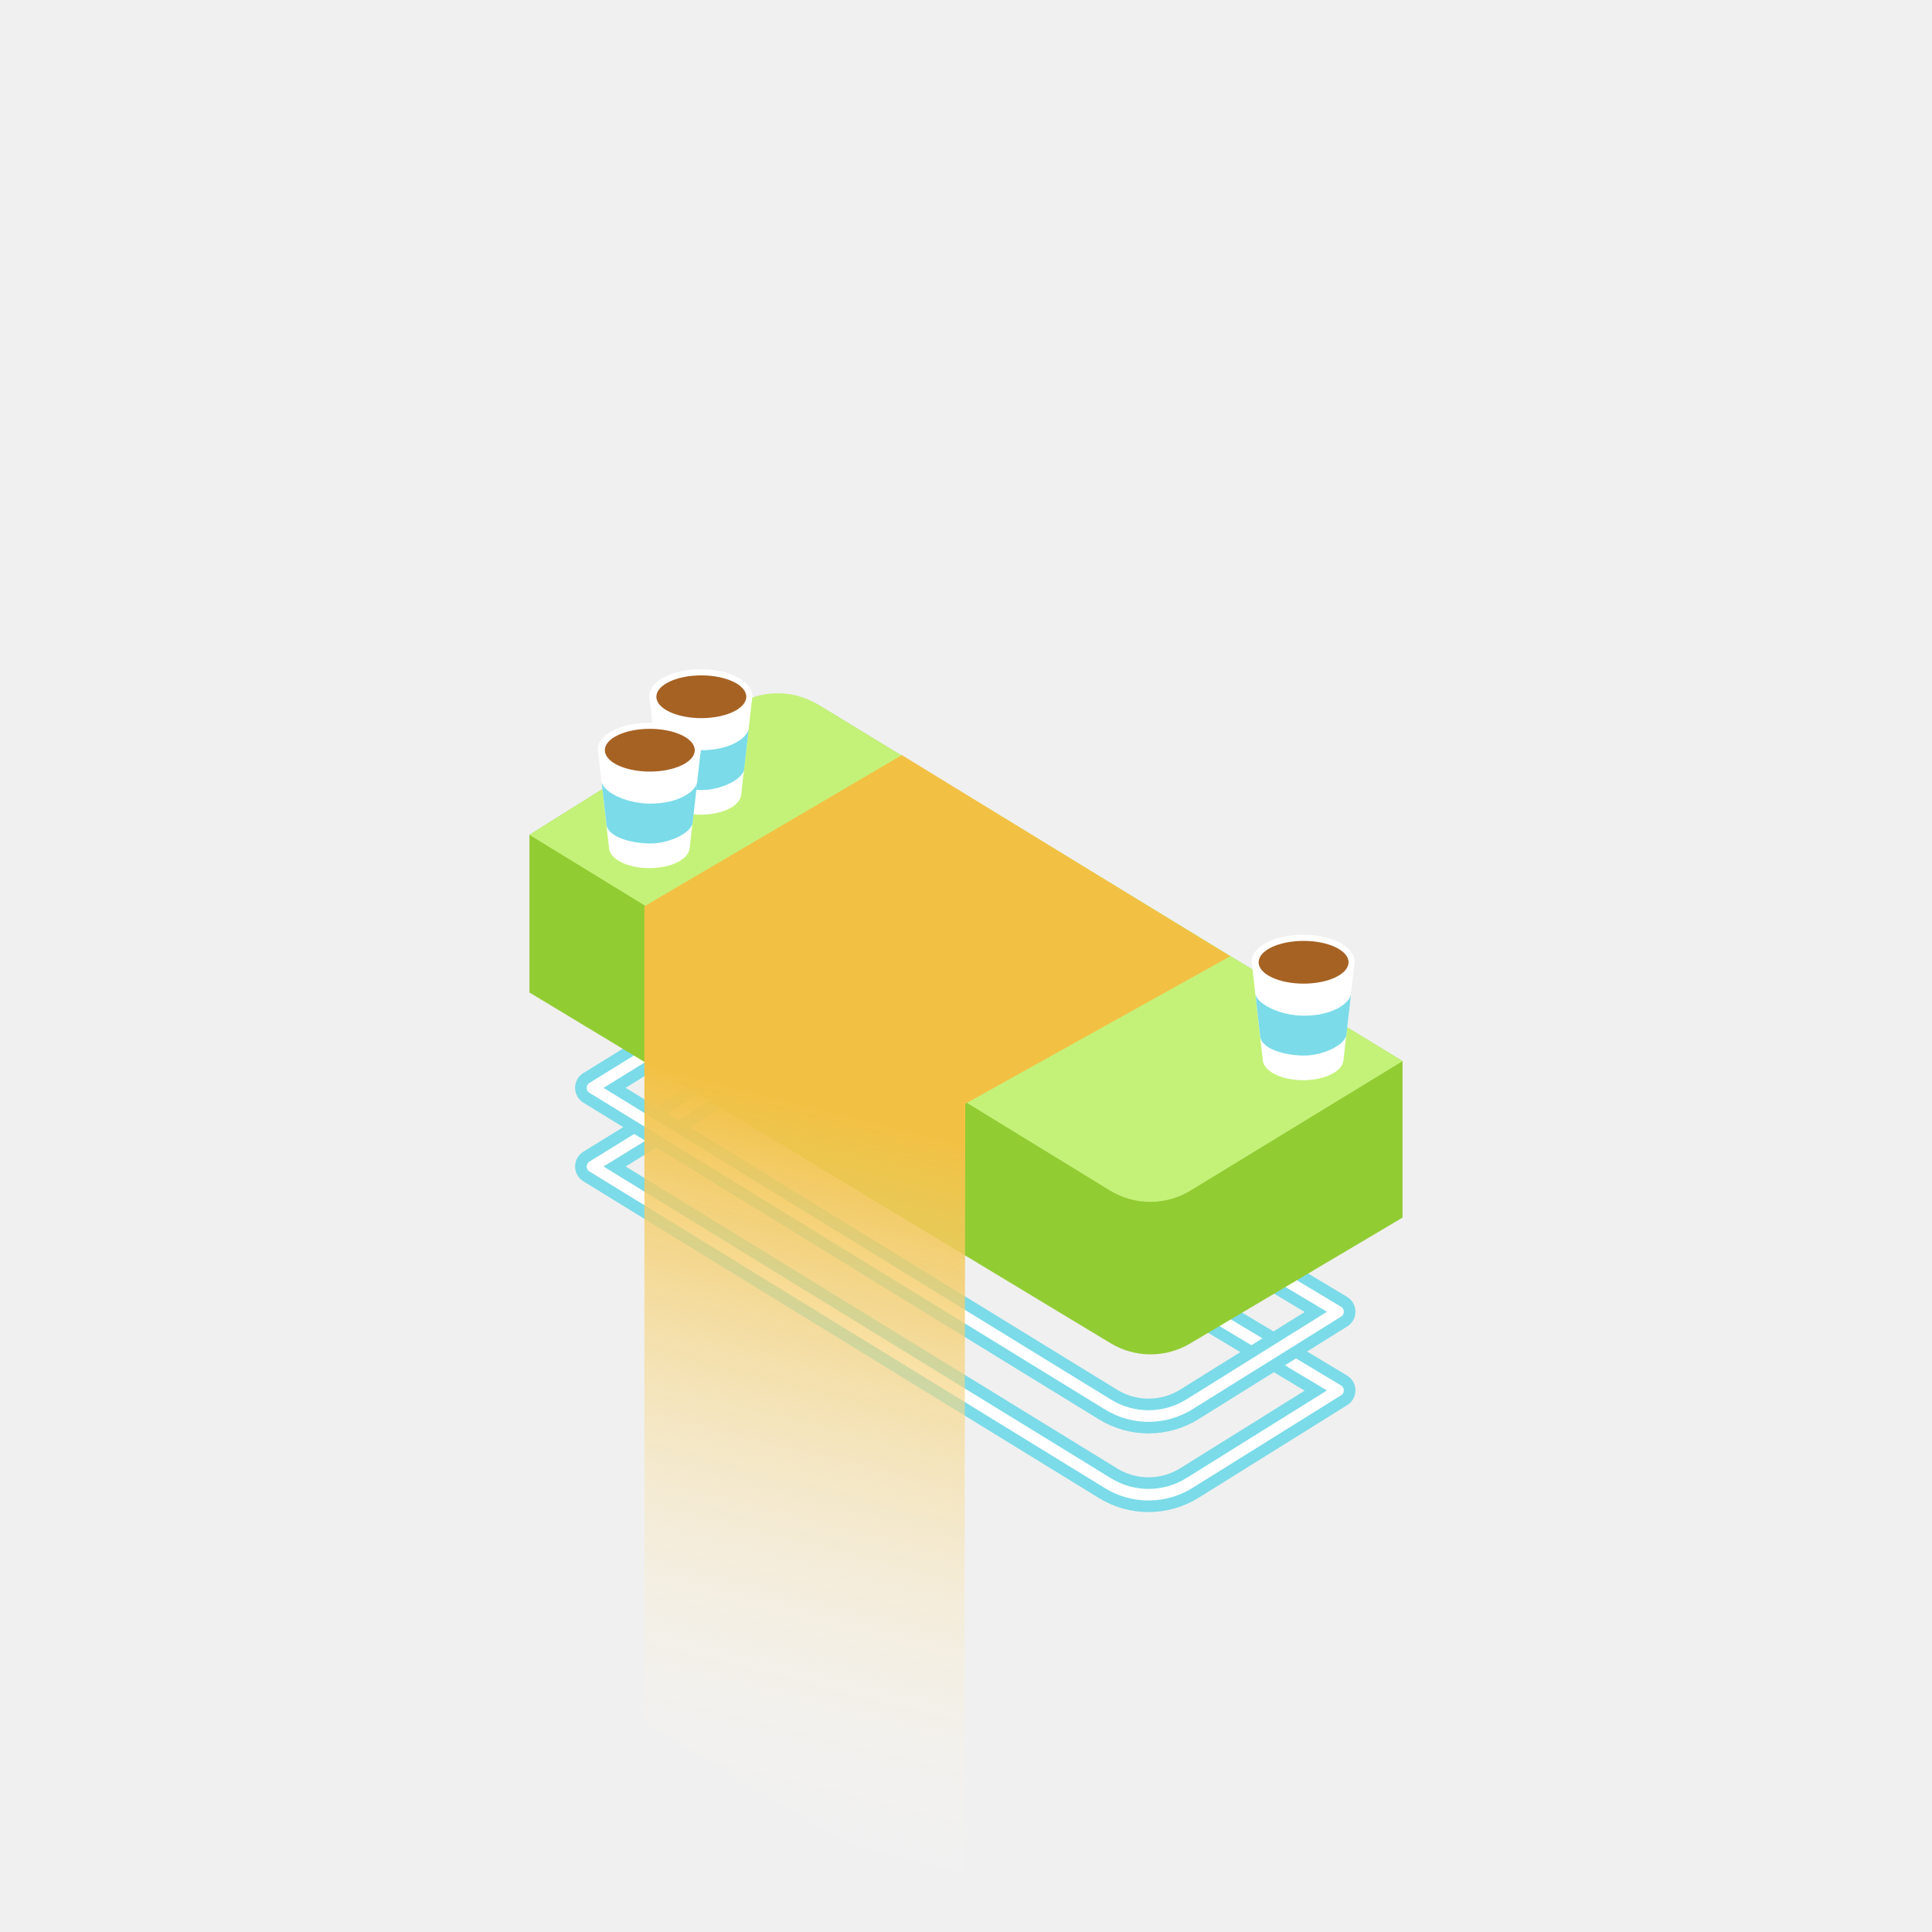
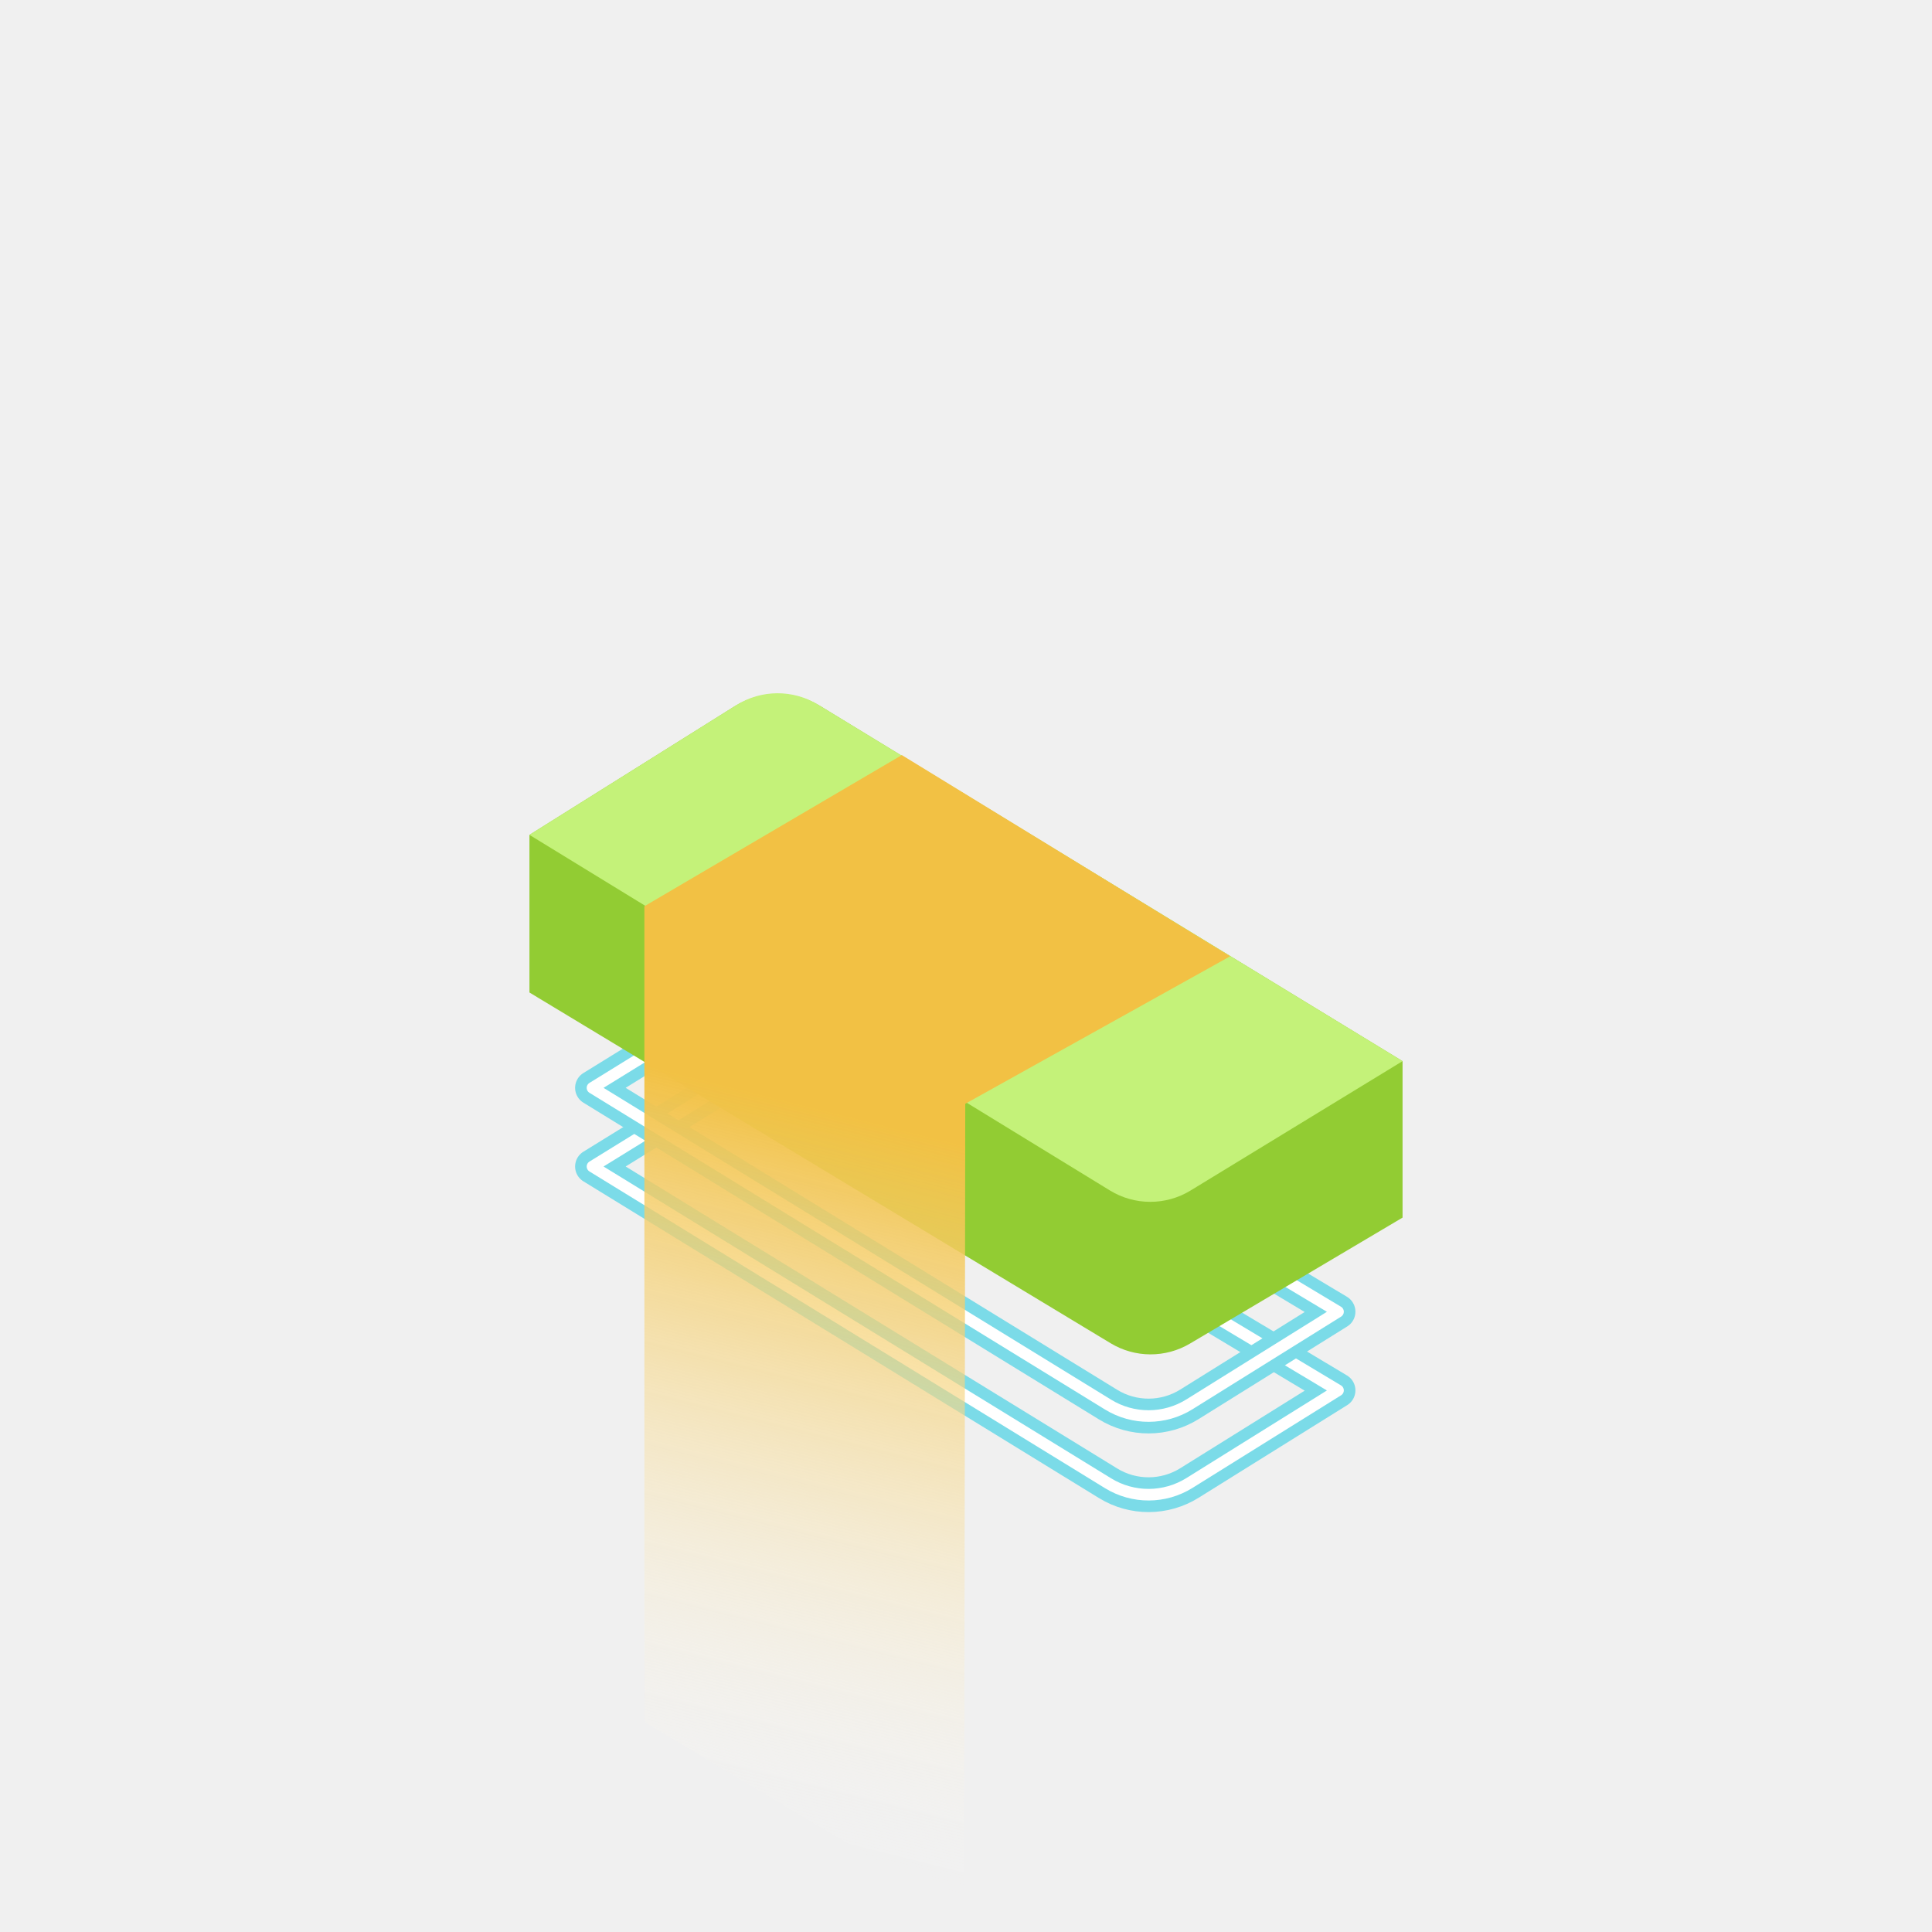
<svg xmlns="http://www.w3.org/2000/svg" width="500" height="500" viewBox="0 0 500 500">
  <defs>
    <clipPath id="clip-1">
      <rect x="0" y="0" width="500" height="500" fill="none" stroke="none" stroke-width="1" stroke-linejoin="miter" />
    </clipPath>
    <linearGradient x1="233.43" y1="292.206" x2="187.38" y2="475.602" gradientUnits="userSpaceOnUse" id="color-1">
      <stop offset="0" stop-color="#f2c144" />
      <stop offset="1" stop-color="#ffffff" stop-opacity="0" />
    </linearGradient>
  </defs>
  <g clip-path="url(#clip-1)" id="coffeeStand" fill="none" fill-rule="nonzero" stroke="none" stroke-width="none" stroke-linecap="butt" stroke-linejoin="none" stroke-miterlimit="10" stroke-dasharray="" stroke-dashoffset="0" font-family="none" font-weight="none" font-size="none" text-anchor="none" style="mix-blend-mode: normal">
    <rect x="0" y="0" width="500" height="500" fill="none" stroke="none" stroke-width="1" stroke-linejoin="miter" />
    <g fill="none" stroke-linejoin="round">
      <path d="M153.336,301.894l133.437,81.974c6.462,3.97 14.613,3.943 21.049,-0.069l38.458,-23.974l-145.538,-87.205z" stroke="#7bdbe8" stroke-width="9" />
      <path d="M153.336,301.894l133.437,81.974c6.462,3.97 14.613,3.943 21.049,-0.069l38.458,-23.974l-145.538,-87.205z" stroke="#ffffff" stroke-width="3" />
    </g>
    <g id="Group 1 1" fill="none" stroke-linejoin="round">
      <path d="M153.336,281.536l133.437,81.974c6.462,3.97 14.613,3.943 21.049,-0.069l38.458,-23.974l-145.538,-87.205z" stroke="#7bdbe8" stroke-width="9" />
      <path d="M153.336,281.536l133.437,81.974c6.462,3.97 14.613,3.943 21.049,-0.069l38.458,-23.974l-145.538,-87.205z" stroke="#ffffff" stroke-width="3" />
    </g>
    <path d="M137.021,216.064v40.795l150.414,90.775c6.306,3.806 14.194,3.837 20.53,0.083l55.015,-32.601v-40.492l-150.796,-91.963c-6.793,-4.143 -15.345,-4.09 -22.087,0.135z" fill="#92cc33" stroke="none" stroke-width="1" stroke-linejoin="miter" />
    <path d="M211.656,182.338c-6.47,-3.946 -14.614,-3.896 -21.035,0.129l-53.6,33.596l150.226,92.028c6.401,3.921 14.459,3.928 20.867,0.017l54.866,-33.486z" fill="#c4f279" stroke="none" stroke-width="1" stroke-linejoin="miter" />
    <polygon points="233.388,195.416 166.768,234.533 166.768,445.67 249.512,495.17 249.808,285.658 318.377,247.478" id="Path 1 1" fill="url(#color-1)" stroke="none" stroke-width="1" stroke-linejoin="miter" />
-     <g stroke="none" stroke-width="1" stroke-linejoin="miter">
-       <path d="M168.053,180.114c0,-3.82 5.967,-6.917 13.327,-6.917c7.36,0 13.327,3.097 13.327,6.917c0,3.82 -5.967,6.917 -13.327,6.917c-7.36,0 -13.327,-3.097 -13.327,-6.917z" fill="#ffffff" />
-       <path d="M170.921,205.412c0,-2.998 4.683,-5.428 10.459,-5.428c5.777,0 10.459,2.43 10.459,5.428c0,2.998 -4.683,5.428 -10.459,5.428c-5.777,0 -10.459,-2.43 -10.459,-5.428z" fill="#ffffff" />
-       <polygon points="168.053,180.114 170.921,205.412 191.84,205.412 194.708,180.114" fill="#ffffff" />
-       <path d="M170.222,199.075l-1.232,-10.869c0,2.631 6.009,5.941 12.686,5.941c7.345,0 12.147,-3.311 12.147,-6.009l-1.208,10.66c0,2.725 -5.836,5.663 -10.995,5.663c-4.674,0 -11.398,-1.606 -11.398,-5.386z" fill="#7bdbe8" />
-       <path d="M169.864,180.32c0,-3.055 5.21,-5.531 11.636,-5.531c6.426,0 11.636,2.476 11.636,5.531c0,3.055 -5.21,5.531 -11.636,5.531c-6.426,0 -11.636,-2.476 -11.636,-5.531z" fill="#a66223" />
-     </g>
-     <g stroke="none" stroke-width="1" stroke-linejoin="miter">
-       <path d="M154.726,193.947c0,-3.82 5.967,-6.917 13.327,-6.917c7.36,0 13.327,3.097 13.327,6.917c0,3.82 -5.967,6.917 -13.327,6.917c-7.36,0 -13.327,-3.097 -13.327,-6.917z" fill="#ffffff" />
-       <path d="M157.594,219.245c0,-2.998 4.683,-5.428 10.459,-5.428c5.777,0 10.459,2.43 10.459,5.428c0,2.998 -4.683,5.428 -10.459,5.428c-5.777,0 -10.459,-2.43 -10.459,-5.428z" fill="#ffffff" />
-       <polygon points="154.726,193.947 157.594,219.245 178.513,219.245 181.381,193.947" fill="#ffffff" />
-       <path d="M156.895,212.908l-1.232,-10.869c0,2.631 6.009,5.941 12.686,5.941c7.345,0 12.147,-3.311 12.147,-6.009l-1.208,10.66c0,2.725 -5.836,5.663 -10.995,5.663c-4.674,0 -11.398,-1.606 -11.398,-5.386z" fill="#7bdbe8" />
-       <path d="M156.536,194.153c0,-3.055 5.21,-5.531 11.636,-5.531c6.426,0 11.636,2.476 11.636,5.531c0,3.055 -5.21,5.531 -11.636,5.531c-6.426,0 -11.636,-2.476 -11.636,-5.531z" fill="#a66223" />
-     </g>
-     <g stroke="none" stroke-width="1" stroke-linejoin="miter">
-       <path d="M323.921,248.828c0,-3.82 5.967,-6.917 13.327,-6.917c7.36,0 13.327,3.097 13.327,6.917c0,3.82 -5.967,6.917 -13.327,6.917c-7.36,0 -13.327,-3.097 -13.327,-6.917z" fill="#ffffff" />
-       <path d="M326.789,274.126c0,-2.998 4.683,-5.428 10.459,-5.428c5.777,0 10.459,2.43 10.459,5.428c0,2.998 -4.683,5.428 -10.459,5.428c-5.777,0 -10.459,-2.43 -10.459,-5.428z" fill="#ffffff" />
-       <polygon points="323.921,248.828 326.789,274.126 347.707,274.126 350.575,248.828" fill="#ffffff" />
-       <path d="M326.09,267.789l-1.232,-10.869c0,2.631 6.009,5.941 12.686,5.941c7.345,0 12.147,-3.311 12.147,-6.009l-1.208,10.66c0,2.725 -5.836,5.663 -10.995,5.663c-4.674,0 -11.398,-1.606 -11.398,-5.386z" fill="#7bdbe8" />
-       <path d="M325.731,249.034c0,-3.055 5.21,-5.531 11.636,-5.531c6.426,0 11.636,2.476 11.636,5.531c0,3.055 -5.21,5.531 -11.636,5.531c-6.426,0 -11.636,-2.476 -11.636,-5.531z" fill="#a66223" />
-     </g>
  </g>
</svg>
